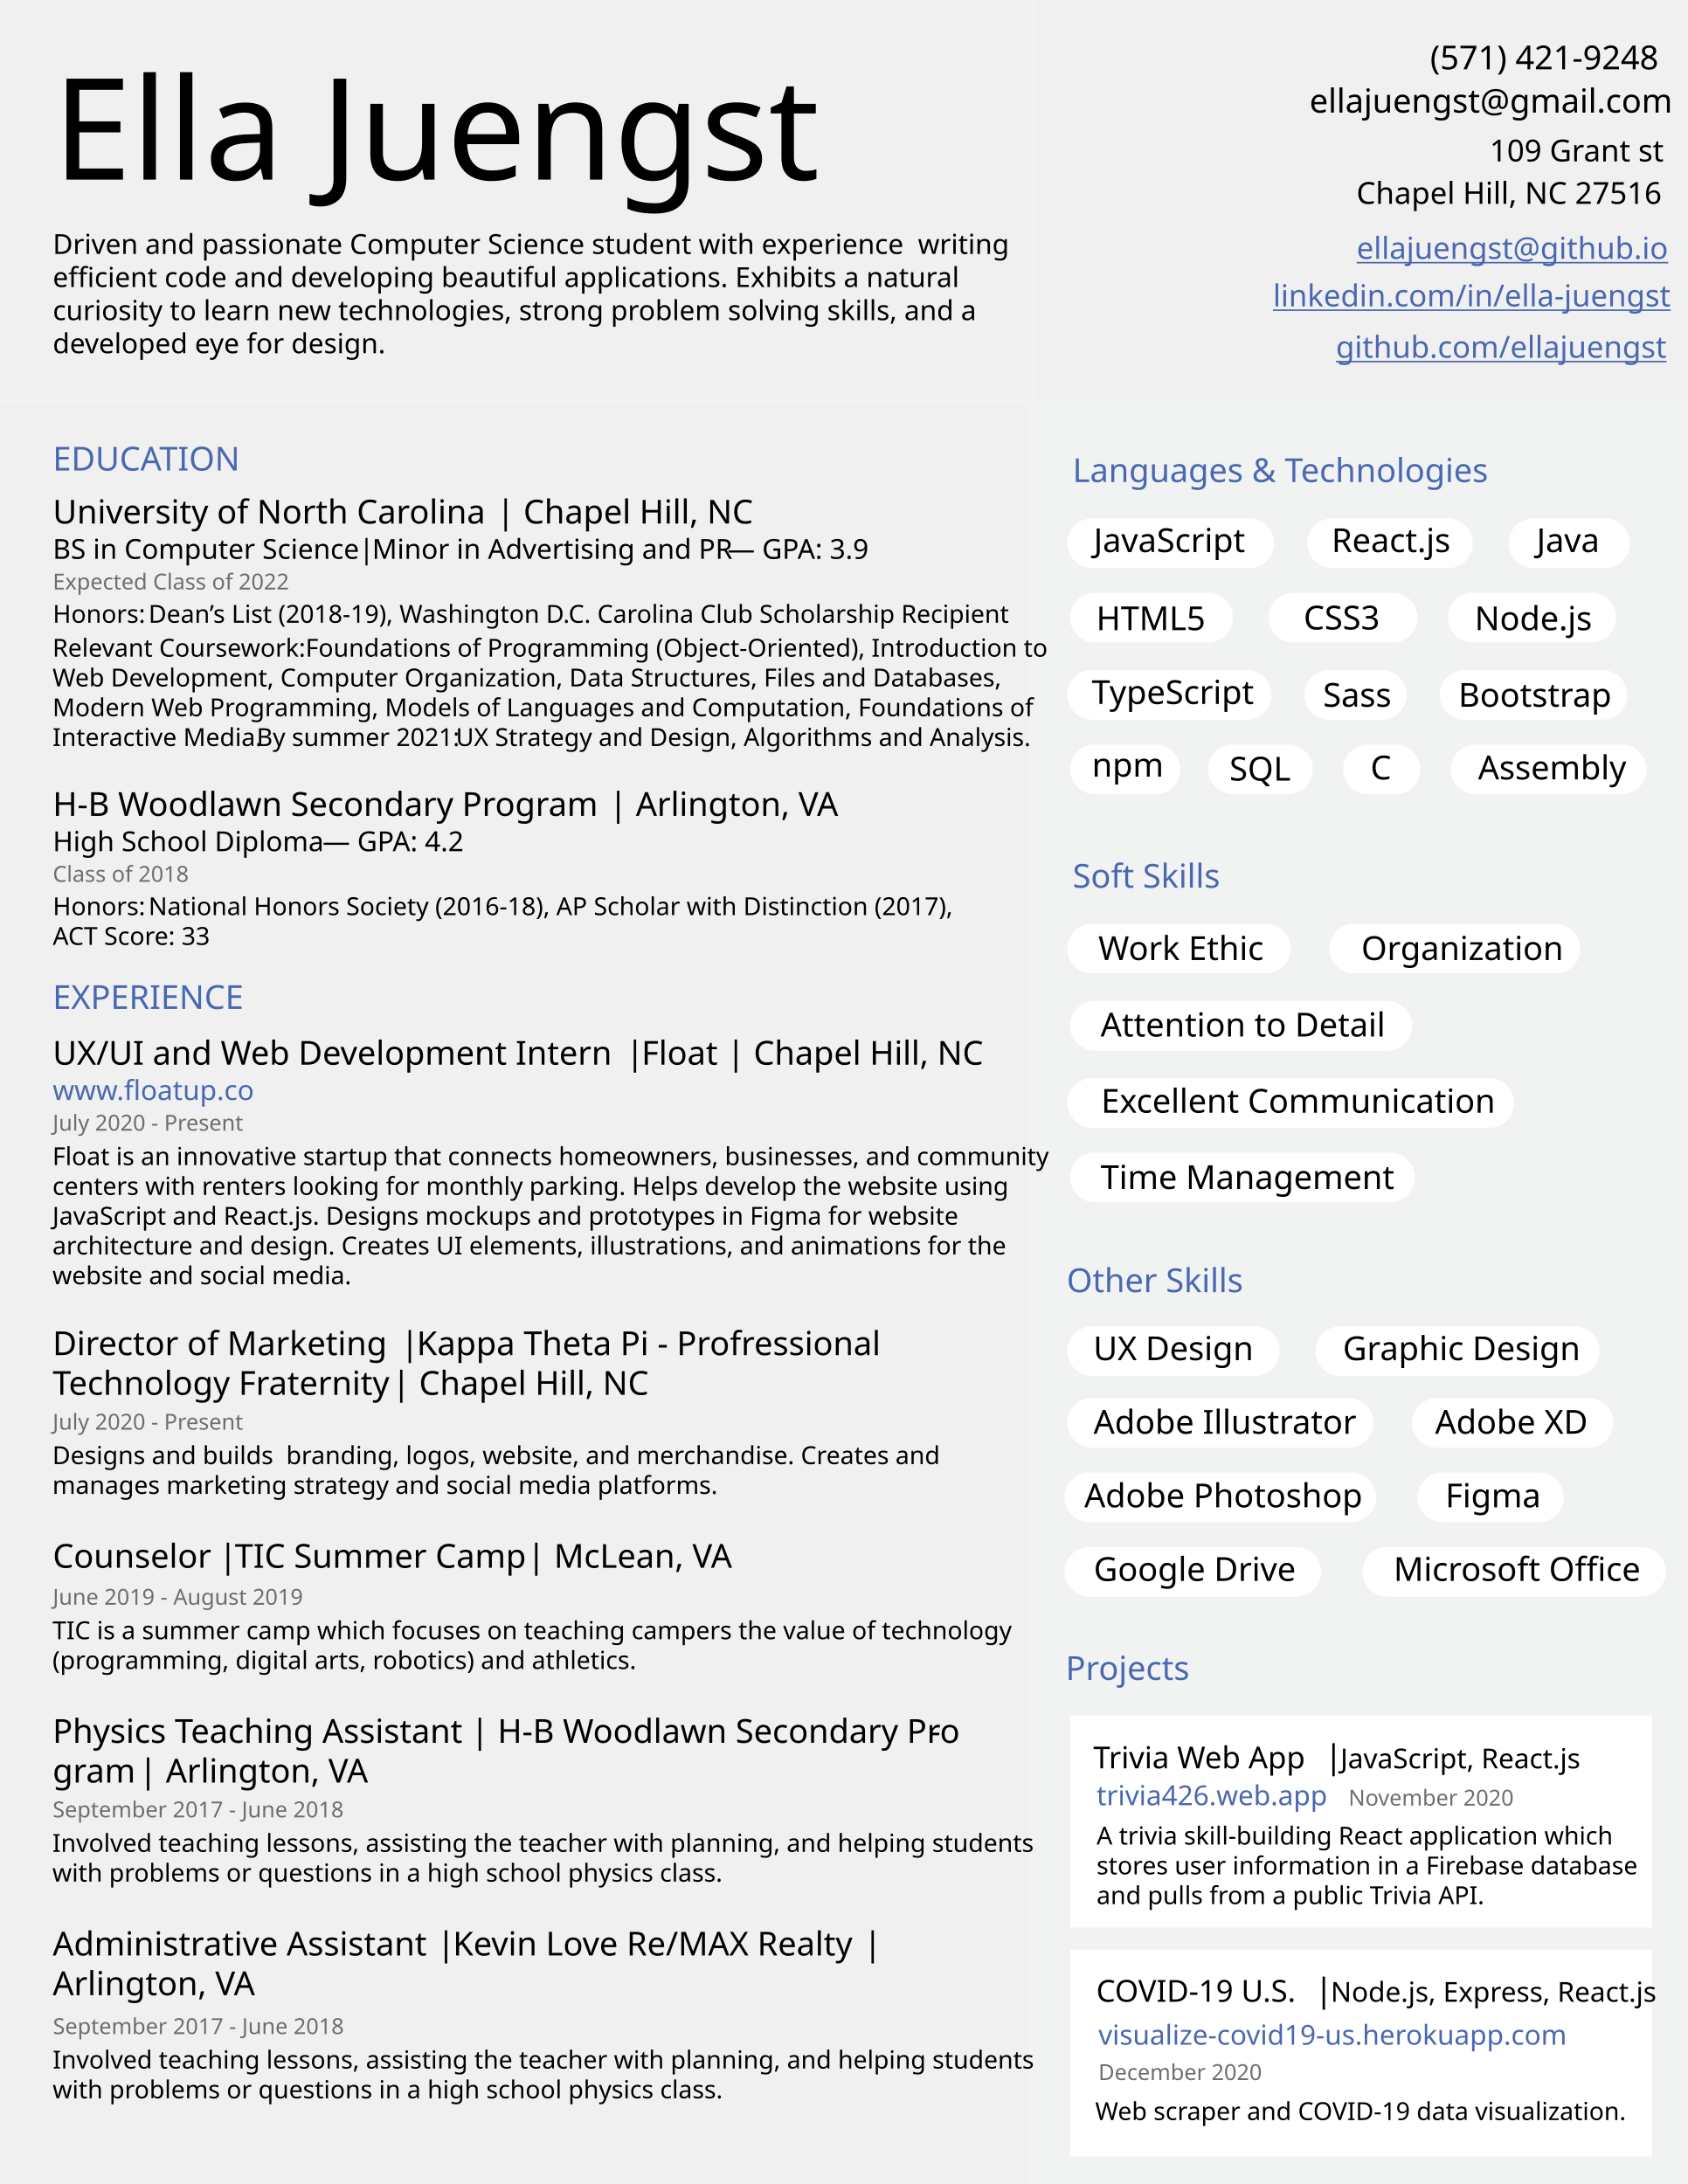
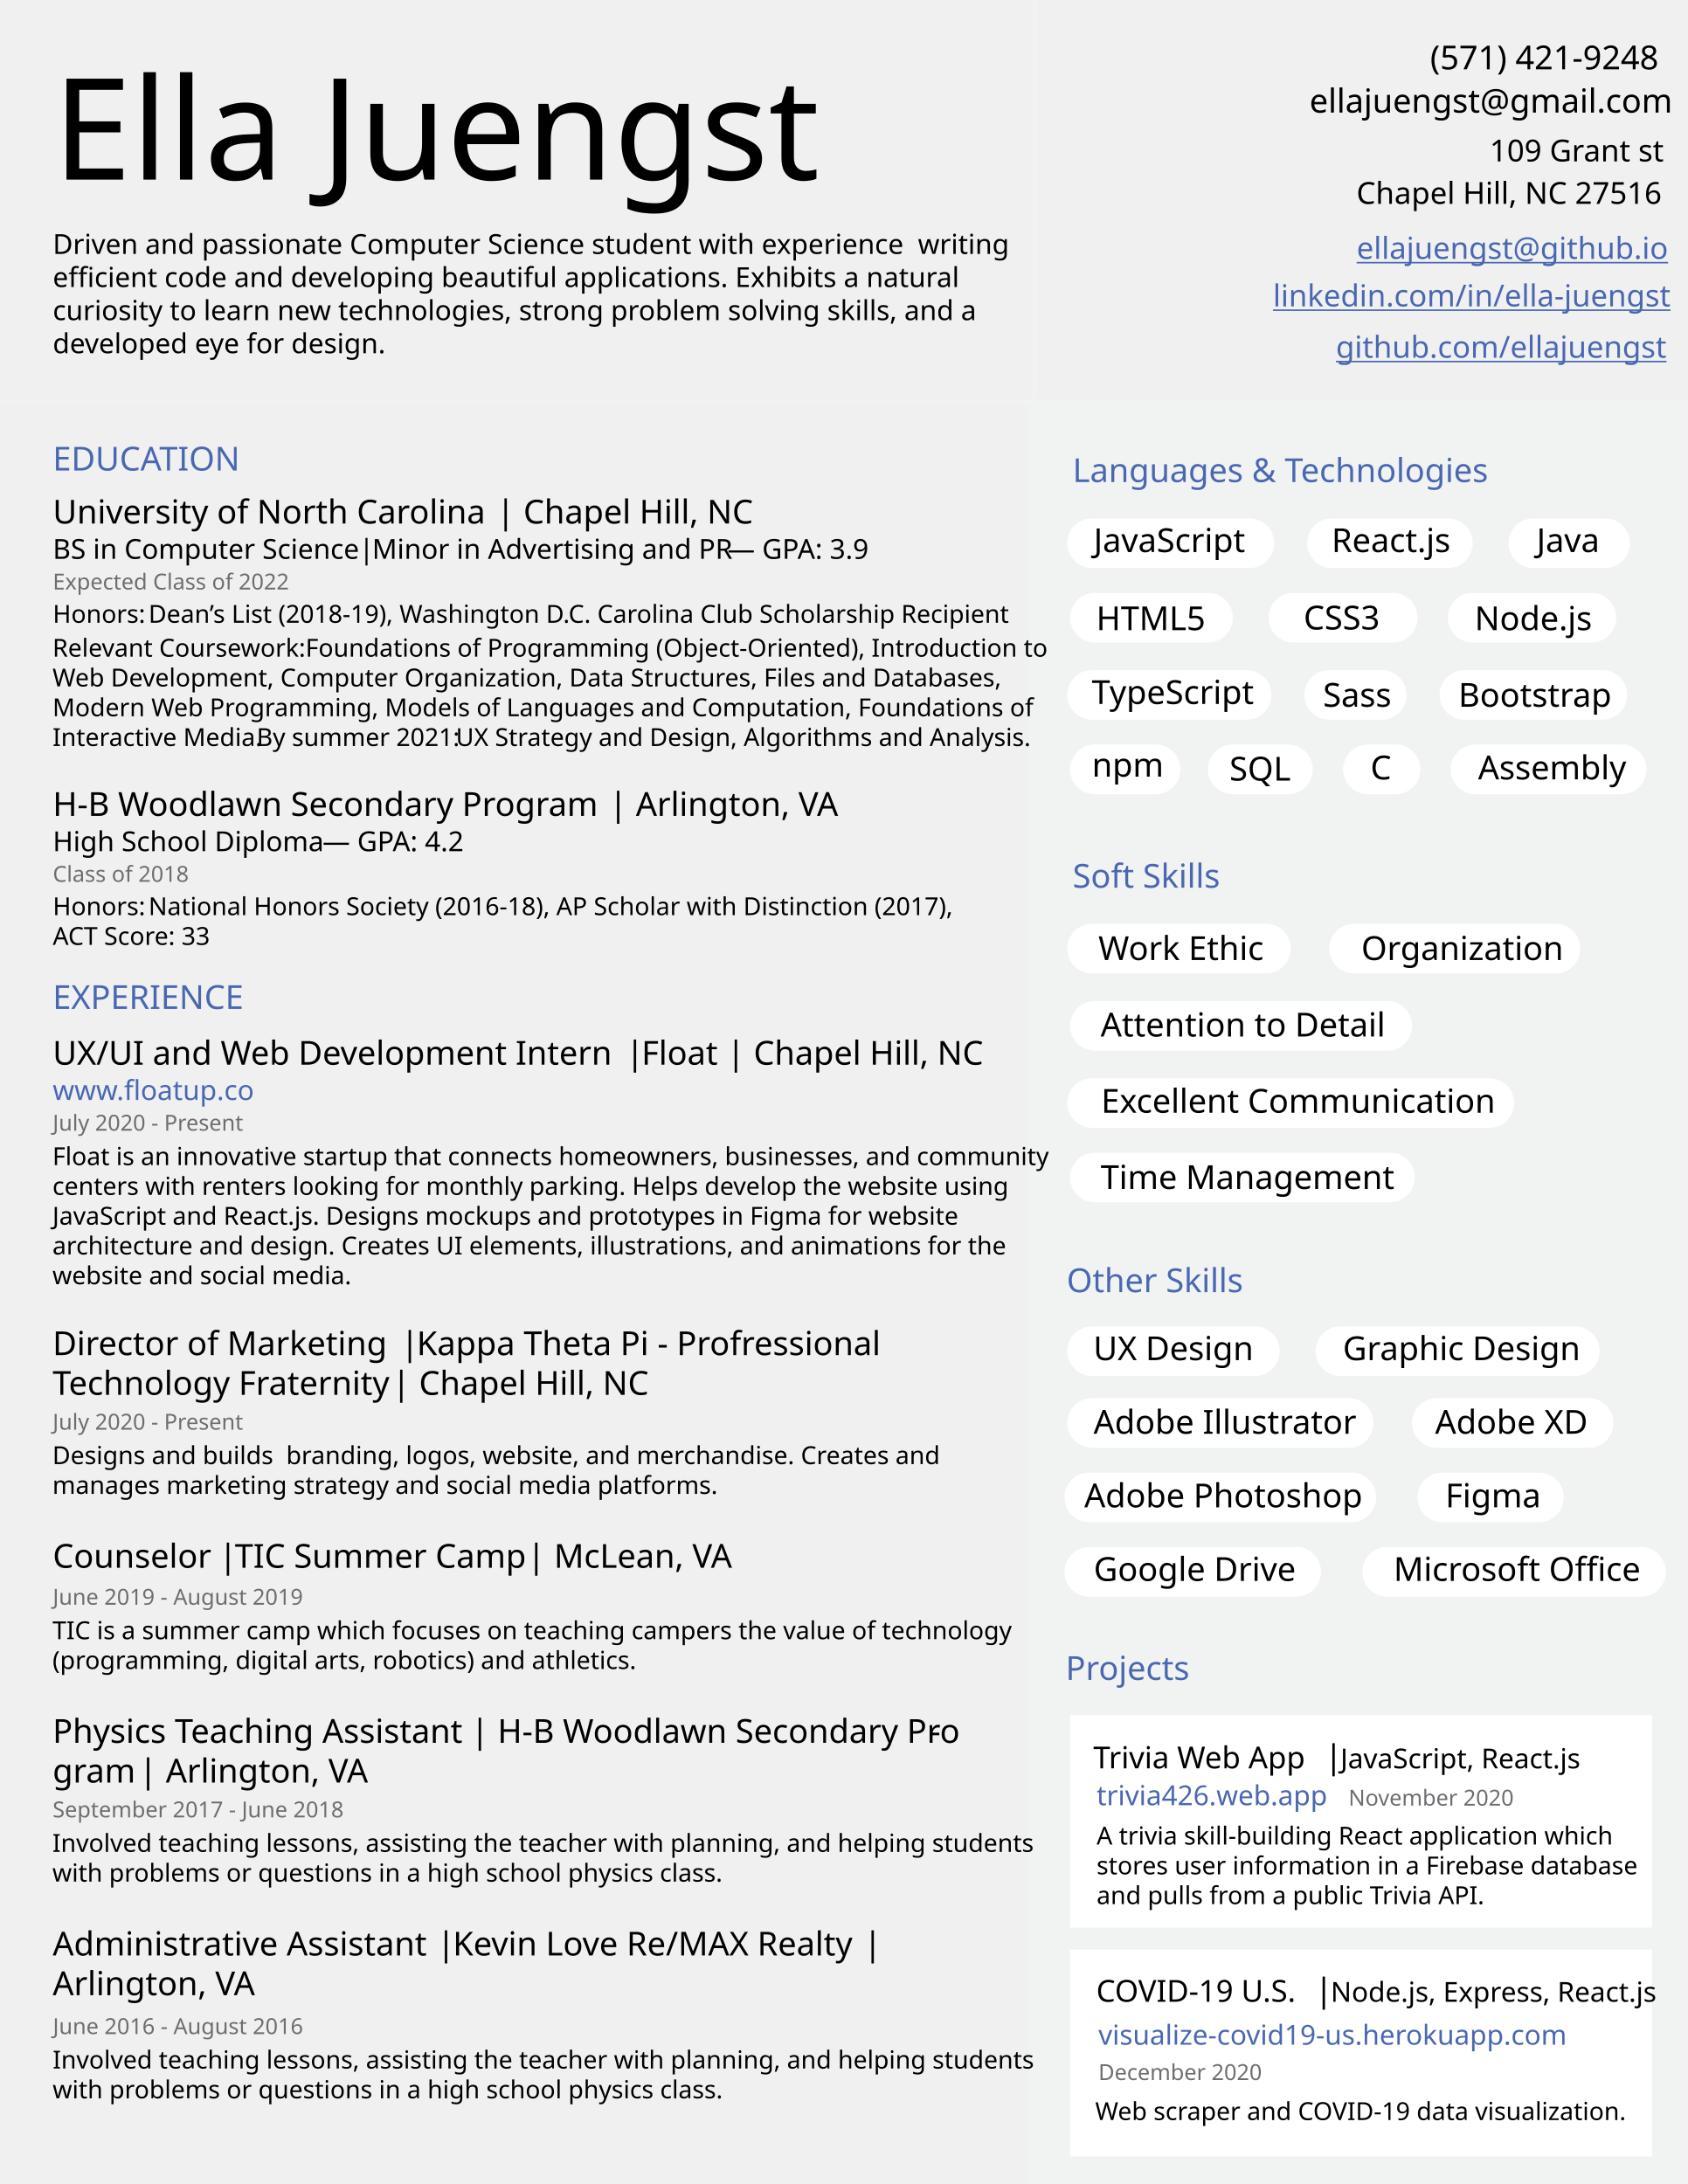
<svg xmlns="http://www.w3.org/2000/svg" version="1.1" id="Layer_1" x="0px" y="0px" viewBox="0 0 612 792" style="enable-background:new 0 0 612 792;" xml:space="preserve">
  <style type="text/css">
	.st0{fill:#F1F2F2;}
	.st1{fill:#FFFFFF;}
	.st2{font-family:'Avenir-Light';}
	.st3{font-size:51.282px;}
	.st4{font-size:11px;}
	.st5{font-family:'Avenir-Medium';}
	.st6{font-size:12px;}
	.st7{fill:#4A68B1;}
	.st8{fill:none;}
	.st9{font-family:'Avenir-Black';}
	.st10{font-size:10px;}
	.st11{fill:none;stroke:#F1F2F2;stroke-width:2;stroke-miterlimit:10;}
	.st12{font-family:'Avenir-Heavy';}
	.st13{font-family:'Avenir-Roman';}
	.st14{font-size:9px;}
	.st15{fill:#6D6E71;}
	.st16{font-size:8px;}
</style>
  <rect x="373" y="145" class="st0" width="239" height="647" />
  <rect x="388" y="622" class="st1" width="211" height="77" />
  <text transform="matrix(1 0 0 1 19.1447 65.1388)" class="st2 st3">Ella Juengst</text>
  <text transform="matrix(1 0 0 1 540.1471 58.5362)" class="st2 st4">109 Grant st</text>
  <text transform="matrix(1 0 0 1 491.8357 73.9294)" class="st2 st4">Chapel Hill, NC 27516</text>
  <text transform="matrix(1 0 0 1 518.5645 25.1428)" class="st5 st6">(571) 421-9248</text>
  <text transform="matrix(1 0 0 1 474.8137 40.8322)" class="st5 st6">ellajuengst@gmail.com</text>
  <g>
    <text transform="matrix(1 0 0 1 491.9013 93.8793)" class="st7 st5 st4" style="text-decoration: underline;">ellajuengst@github.io</text>
  </g>
  <g>
    <text transform="matrix(1 0 0 1 461.5632 111.1177)" class="st7 st5 st4" style="text-decoration: underline;">linkedin.com/in/ella-juengst</text>
  </g>
  <g>
    <text transform="matrix(1 0 0 1 484.3885 129.7342)" class="st7 st5 st4" style="text-decoration: underline;">github.com/ellajuengst</text>
  </g>
  <rect x="19.1" y="160.4" class="st8" width="88.7" height="15.7" />
  <text transform="matrix(1 0 0 1 19.1346 170.6326)" class="st7 st9 st6">EDUCATION</text>
  <g>
    <text transform="matrix(1 0 0 1 388.9293 174.811)" class="st7 st9 st6">Languages &amp; Technologies</text>
  </g>
  <rect x="19.1" y="84.5" class="st8" width="339.6" height="74.3" />
  <text transform="matrix(1 0 0 1 19.1342 92.0885)" class="st2 st10">Driven and passionate Computer Science student with experience  writing </text>
  <text transform="matrix(1 0 0 1 19.1342 104.0885)" class="st2 st10">efficient code and developing beautiful applications. Exhibits a natural </text>
  <text transform="matrix(1 0 0 1 19.1342 116.0885)" class="st2 st10">curiosity to learn new technologies, strong problem solving skills, and a </text>
  <text transform="matrix(1 0 0 1 19.1342 128.0885)" class="st2 st10">developed eye for design. </text>
  <line class="st11" x1="418" y1="146" x2="0" y2="146" />
  <line class="st11" x1="375" y1="145" x2="375" y2="0" />
  <g>
    <rect x="19.1" y="179.6" class="st8" width="280" height="15.5" />
    <text transform="matrix(1 0 0 1 19.1345 189.8484)" class="st12 st6">University of North Carolina </text>
    <text transform="matrix(1 0 0 1 180.0345 189.8484)" class="st2 st6">| Chapel Hill, NC</text>
    <rect x="19.1" y="194.1" class="st8" width="280" height="12.6" />
    <text transform="matrix(1 0 0 1 19.1344 202.657)" class="st13 st10">BS in Computer Science </text>
    <text transform="matrix(1 0 0 1 130.1344 202.657)" class="st2 st10">|</text>
    <text transform="matrix(1 0 0 1 132.3344 202.657)" class="st13 st10"> Minor in Advertising and PR</text>
    <text transform="matrix(1 0 0 1 263.7408 202.6567)" class="st2 st10">— </text>
    <text transform="matrix(1 0 0 1 276.3408 202.6567)" class="st5 st10">GPA: 3.9</text>
    <rect x="19.1" y="218.2" class="st8" width="349.1" height="11.4" />
    <text transform="matrix(1 0 0 1 19.1346 225.8411)" class="st5 st14">Honors: </text>
    <text transform="matrix(1 0 0 1 53.8346 225.8411)" class="st2 st14">Dean’s List (2018-19), Washington D.C. Carolina Club Scholarship Recipient</text>
    <rect x="19.1" y="206.9" class="st8" width="107.4" height="8.8" />
    <text transform="matrix(1 0 0 1 19.1348 213.7672)" class="st15 st2 st16">Expected Class of 2022</text>
    <rect x="19" y="231.3" class="st8" width="360.3" height="46.8" />
    <text transform="matrix(1 0 0 1 19.0341 238.1293)" class="st5 st14">Relevant Coursework:</text>
    <text transform="matrix(1 0 0 1 108.4341 238.1293)" class="st2 st14"> Foundations of Programming (Object-Oriented), Introduction to </text>
    <text transform="matrix(1 0 0 1 19.0341 248.9293)" class="st2 st14">Web Development, Computer Organization, Data Structures, Files and Databases, </text>
    <text transform="matrix(1 0 0 1 19.0341 259.7293)" class="st2 st14">Modern Web Programming, Models of Languages and Computation, Foundations of </text>
    <text transform="matrix(1 0 0 1 19.0341 270.5293)" class="st2 st14">Interactive Media. </text>
    <text transform="matrix(1 0 0 1 93.0341 270.5293)" class="st13 st14">By summer 2021:</text>
    <text transform="matrix(1 0 0 1 162.9341 270.5293)" class="st2 st14"> UX Strategy and Design, Algorithms and Analysis. </text>
  </g>
  <g>
    <rect x="19.1" y="285.6" class="st8" width="298.9" height="15.5" />
    <text transform="matrix(1 0 0 1 19.1345 295.8611)" class="st12 st6">H-B Woodlawn Secondary Program </text>
    <text transform="matrix(1 0 0 1 220.8345 295.8611)" class="st2 st6">| Arlington, VA</text>
    <rect x="19.1" y="300.1" class="st8" width="169.8" height="12.6" />
    <text transform="matrix(1 0 0 1 19.1344 308.6697)" class="st13 st10">High School Diploma </text>
    <text transform="matrix(1 0 0 1 116.9344 308.6697)" class="st2 st10">— </text>
    <text transform="matrix(1 0 0 1 129.5344 308.6697)" class="st5 st10">GPA: 4.2</text>
    <rect x="19.1" y="324.2" class="st8" width="318.7" height="24.6" />
    <text transform="matrix(1 0 0 1 19.1346 331.8538)" class="st5 st14">Honors: </text>
    <text transform="matrix(1 0 0 1 53.8346 331.8538)" class="st2 st14">National Honors Society (2016-18), AP Scholar with Distinction (2017), </text>
    <text transform="matrix(1 0 0 1 19.1346 342.6538)" class="st2 st14">ACT Score: 33</text>
    <rect x="19.1" y="312.9" class="st8" width="64.6" height="8.8" />
    <text transform="matrix(1 0 0 1 19.1348 319.7799)" class="st15 st2 st16">Class of 2018</text>
  </g>
  <rect x="19.1" y="355.6" class="st8" width="88.7" height="15.7" />
  <text transform="matrix(1 0 0 1 19.1095 365.8788)" class="st7 st9 st6">EXPERIENCE</text>
  <g>
    <rect x="19.1" y="375.8" class="st8" width="340.7" height="15.5" />
    <text transform="matrix(1 0 0 1 19.1093 386.0947)" class="st12 st6">UX/UI and Web Development Intern </text>
    <text transform="matrix(1 0 0 1 226.9093 386.0947)" class="st2 st6">| </text>
    <text transform="matrix(1 0 0 1 232.6093 386.0947)" class="st5 st6">Float </text>
    <text transform="matrix(1 0 0 1 263.5093 386.0947)" class="st2 st6">| Chapel Hill, NC </text>
    <rect x="19.1" y="390.4" class="st8" width="97.7" height="12.5" />
    <text transform="matrix(1 0 0 1 19.1093 398.9033)" class="st7 st13 st10">www.floatup.co</text>
    <rect x="19.1" y="403.2" class="st8" width="77.1" height="8.8" />
    <text transform="matrix(1 0 0 1 19.1097 410.0135)" class="st15 st2 st16">July 2020 - Present</text>
    <rect x="19" y="415.7" class="st8" width="346.2" height="52.9" />
    <text transform="matrix(1 0 0 1 19.0094 422.5121)" class="st2 st14">Float is an innovative startup that connects homeowners, businesses, and community </text>
    <text transform="matrix(1 0 0 1 19.0094 433.3121)" class="st2 st14">centers with renters looking for monthly parking. Helps develop the website using </text>
    <text transform="matrix(1 0 0 1 19.0094 444.1121)" class="st2 st14">JavaScript and React.js. Designs mockups and prototypes in Figma for website </text>
    <text transform="matrix(1 0 0 1 19.0094 454.9121)" class="st2 st14">architecture and design. Creates UI elements, illustrations, and animations for the </text>
    <text transform="matrix(1 0 0 1 19.0094 465.7121)" class="st2 st14">website and social media. </text>
  </g>
  <g>
    <rect x="19.1" y="481.2" class="st8" width="314.1" height="28.5" />
    <text transform="matrix(1 0 0 1 19.0843 491.4161)" class="st12 st6">Director of Marketing </text>
    <text transform="matrix(1 0 0 1 145.2843 491.4161)" class="st2 st6">| </text>
    <text transform="matrix(1 0 0 1 151.0843 491.4161)" class="st5 st6">Kappa Theta Pi - Profressional </text>
    <text transform="matrix(1 0 0 1 19.0843 505.8161)" class="st5 st6">Technology Fraternity</text>
    <text transform="matrix(1 0 0 1 138.6843 505.8161)" class="st12 st6"> </text>
    <text transform="matrix(1 0 0 1 142.1843 505.8161)" class="st2 st6">| Chapel Hill, NC </text>
    <rect x="19.1" y="511.6" class="st8" width="77.2" height="8.8" />
    <text transform="matrix(1 0 0 1 19.0851 518.4446)" class="st15 st2 st16">July 2020 - Present</text>
    <rect x="19" y="524.1" class="st8" width="340.8" height="21.6" />
    <text transform="matrix(1 0 0 1 18.9844 530.9426)" class="st2 st14">Designs and builds  branding, logos, website, and merchandise. Creates and </text>
    <text transform="matrix(1 0 0 1 18.9844 541.7426)" class="st2 st14">manages marketing strategy and social media platforms. </text>
  </g>
  <g>
    <rect x="19.1" y="621.8" class="st8" width="340.7" height="28.5" />
    <text transform="matrix(1 0 0 1 19.0843 632.0177)" class="st12 st6">Physics Teaching Assistant </text>
    <text transform="matrix(1 0 0 1 170.6843 632.0177)" class="st2 st6">| H-B Woodlawn Secondary Pro</text>
    <text transform="matrix(1 0 0 1 337.1843 632.0177)" class="st2 st6">-</text>
    <text transform="matrix(1 0 0 1 19.0843 646.4177)" class="st2 st6">gram</text>
    <text transform="matrix(1 0 0 1 46.8843 646.4177)" class="st12 st6"> </text>
    <text transform="matrix(1 0 0 1 50.3843 646.4177)" class="st2 st6">| Arlington, VA </text>
    <rect x="19.1" y="652.2" class="st8" width="112.6" height="8.8" />
    <text transform="matrix(1 0 0 1 19.0851 659.0457)" class="st15 st2 st16">September 2017 - June 2018</text>
    <rect x="19" y="664.7" class="st8" width="340.8" height="21.6" />
    <text transform="matrix(1 0 0 1 18.9844 671.5443)" class="st2 st14">Involved teaching lessons, assisting the teacher with planning, and helping students </text>
    <text transform="matrix(1 0 0 1 18.9844 682.3443)" class="st2 st14">with problems or questions in a high school physics class.</text>
  </g>
  <rect x="19.1" y="698.9" class="st8" width="314.1" height="25.7" />
  <text transform="matrix(1 0 0 1 19.1095 709.1307)" class="st12 st6">Administrative Assistant </text>
  <text transform="matrix(1 0 0 1 158.4095 709.1307)" class="st2 st6">| </text>
  <text transform="matrix(1 0 0 1 164.2095 709.1307)" class="st5 st6">Kevin Love Re/MAX Realty</text>
  <text transform="matrix(1 0 0 1 309.6095 709.1307)" class="st12 st6"> </text>
  <text transform="matrix(1 0 0 1 313.1095 709.1307)" class="st2 st6">| </text>
  <text transform="matrix(1 0 0 1 19.1095 723.5307)" class="st2 st6">Arlington, VA </text>
  <rect x="19.2" y="730.8" class="st8" width="105.9" height="8.8" />
-   <text transform="matrix(1 0 0 1 19.185 737.6291)" class="st15 st2 st16">September 2017 - June 2018</text>
+   <text transform="matrix(1 0 0 1 19.185 737.6291)" class="st15 st2 st16">June 2016 - August 2016</text>
  <rect x="19.1" y="743.3" class="st8" width="340.8" height="21.6" />
  <text transform="matrix(1 0 0 1 19.0847 750.1277)" class="st2 st14">Involved teaching lessons, assisting the teacher with planning, and helping students </text>
  <text transform="matrix(1 0 0 1 19.0847 760.9277)" class="st2 st14">with problems or questions in a high school physics class.</text>
  <rect x="397.6" y="662.1" class="st8" width="189.7" height="31.5" />
  <text transform="matrix(1 0 0 1 397.6203 668.9009)" class="st2 st14">A trivia skill-building React application which </text>
  <text transform="matrix(1 0 0 1 397.6203 679.7009)" class="st2 st14">stores user information in a Firebase database </text>
  <text transform="matrix(1 0 0 1 397.6203 690.5009)" class="st2 st14">and pulls from a public Trivia API.</text>
  <g>
    <rect x="19.1" y="558.3" class="st8" width="340.7" height="14.2" />
    <text transform="matrix(1 0 0 1 19.1346 568.5291)" class="st12 st6">Counselor </text>
    <text transform="matrix(1 0 0 1 79.3346 568.5291)" class="st2 st6">| </text>
    <text transform="matrix(1 0 0 1 85.1346 568.5291)" class="st5 st6">TIC Summer Camp</text>
    <text transform="matrix(1 0 0 1 187.6346 568.5291)" class="st12 st6"> </text>
    <text transform="matrix(1 0 0 1 191.1346 568.5291)" class="st2 st6">| McLean, VA</text>
    <rect x="19.1" y="575.1" class="st8" width="93.5" height="8.8" />
    <text transform="matrix(1 0 0 1 19.1349 581.9327)" class="st15 st2 st16">June 2019 - August 2019</text>
    <rect x="19" y="587.6" class="st8" width="340.8" height="21.6" />
    <text transform="matrix(1 0 0 1 19.0347 594.4313)" class="st2 st14">TIC is a summer camp which focuses on teaching campers the value of technology </text>
    <text transform="matrix(1 0 0 1 19.0347 605.2313)" class="st2 st14">(programming, digital arts, robotics) and athletics.</text>
  </g>
  <path class="st1" d="M453,206h-57c-5,0-9-4-9-9l0,0c0-5,4-9,9-9h57c5,0,9,4,9,9l0,0C462,202,458,206,453,206z" />
  <text transform="matrix(1 0 0 1 396.5579 200.1977)" class="st5 st6">JavaScript</text>
  <path class="st1" d="M438,233h-41c-5,0-9-4-9-9l0,0c0-5,4-9,9-9h41c5,0,9,4,9,9l0,0C447,229,443,233,438,233z" />
  <text transform="matrix(1 0 0 1 397.4891 228.5148)" class="st5 st6">HTML5</text>
  <path class="st1" d="M505,233h-36c-5,0-9-4-9-9l0,0c0-5,4-9,9-9h36c5,0,9,4,9,9l0,0C514,229,510,233,505,233z" />
  <text transform="matrix(1 0 0 1 472.6714 228.2652)" class="st5 st6">CSS3</text>
  <path class="st1" d="M577,233h-43c-5,0-9-4-9-9l0,0c0-5,4-9,9-9h43c5,0,9,4,9,9l0,0C586,229,582,233,577,233z" />
  <text transform="matrix(1 0 0 1 534.6943 228.5148)" class="st5 st6">Node.js</text>
  <path class="st1" d="M452,261h-56c-5,0-9-4-9-9l0,0c0-5,4-9,9-9h56c5,0,9,4,9,9l0,0C461,257,457,261,452,261z" />
  <text transform="matrix(1 0 0 1 395.8563 255.2879)" class="st5 st6">TypeScript</text>
  <path class="st1" d="M419,288h-22c-5,0-9-4-9-9l0,0c0-5,4-9,9-9h22c5,0,9,4,9,9l0,0C428,284,424,288,419,288z" />
  <text transform="matrix(1 0 0 1 395.9308 281.6298)" class="st5 st6">npm</text>
  <path class="st1" d="M467,288h-20c-5,0-9-4-9-9l0,0c0-5,4-9,9-9h20c5,0,9,4,9,9l0,0C476,284,472,288,467,288z" />
  <text transform="matrix(1 0 0 1 445.7877 283.0611)" class="st5 st6">SQL</text>
  <path class="st1" d="M506,288h-10c-5,0-9-4-9-9l0,0c0-5,4-9,9-9h10c5,0,9,4,9,9l0,0C515,284,511,288,506,288z" />
  <text transform="matrix(1 0 0 1 496.9208 282.6299)" class="st5 st6">C</text>
  <path class="st1" d="M588,288h-53c-5,0-9-4-9-9l0,0c0-5,4-9,9-9h53c5,0,9,4,9,9l0,0C597,284,593,288,588,288z" />
  <text transform="matrix(1 0 0 1 535.9346 282.6299)" class="st5 st6">Assembly</text>
  <path class="st1" d="M501,261h-19c-5,0-9-4-9-9l0,0c0-5,4-9,9-9h19c5,0,9,4,9,9l0,0C510,257,506,261,501,261z" />
  <text transform="matrix(1 0 0 1 479.7143 256.288)" class="st5 st6">Sass</text>
  <path class="st1" d="M581,261h-50c-5,0-9-4-9-9l0,0c0-5,4-9,9-9h50c5,0,9,4,9,9l0,0C590,257,586,261,581,261z" />
  <text transform="matrix(1 0 0 1 528.7959 256.288)" class="st5 st6">Bootstrap</text>
  <path class="st1" d="M525,206h-42c-5,0-9-4-9-9l0,0c0-5,4-9,9-9h42c5,0,9,4,9,9l0,0C534,202,530,206,525,206z" />
  <text transform="matrix(1 0 0 1 482.8267 200.1979)" class="st5 st6">React.js</text>
  <path class="st1" d="M582,206h-26c-5,0-9-4-9-9l0,0c0-5,4-9,9-9h26c5,0,9,4,9,9l0,0C591,202,587,206,582,206z" />
  <text transform="matrix(1 0 0 1 557.1573 200.1979)" class="st5 st6">Java</text>
  <g>
    <text transform="matrix(1 0 0 1 388.929 321.9162)" class="st7 st9 st6">Soft Skills</text>
  </g>
  <path class="st1" d="M459,353h-63c-5,0-9-4-9-9l0,0c0-5,4-9,9-9h63c5,0,9,4,9,9l0,0C468,349,464,353,459,353z" />
  <text transform="matrix(1 0 0 1 398.2664 348.1339)" class="st5 st6">Work Ethic</text>
  <path class="st1" d="M503,381H397c-5,0-9-4-9-9l0,0c0-5,4-9,9-9h106c5,0,9,4,9,9l0,0C512,377,508,381,503,381z" />
  <text transform="matrix(1 0 0 1 399.0783 375.8671)" class="st5 st6">Attention to Detail</text>
  <path class="st1" d="M540,409H396c-5,0-9-4-9-9l0,0c0-5,4-9,9-9h144c5,0,9,4,9,9l0,0C549,405,545,409,540,409z" />
  <text transform="matrix(1 0 0 1 399.2684 403.5113)" class="st5 st6">Excellent Communication</text>
  <path class="st1" d="M504,436H397c-5,0-9-4-9-9l0,0c0-5,4-9,9-9h107c5,0,9,4,9,9l0,0C513,432,509,436,504,436z" />
  <text transform="matrix(1 0 0 1 399.0852 431.1554)" class="st5 st6">Time Management</text>
  <path class="st1" d="M564,353h-73c-5,0-9-4-9-9l0,0c0-5,4-9,9-9h73c5,0,9,4,9,9l0,0C573,349,569,353,564,353z" />
  <text transform="matrix(1 0 0 1 493.5848 348.1339)" class="st5 st6">Organization</text>
  <g>
    <text transform="matrix(1 0 0 1 386.7555 468.5832)" class="st7 st9 st6">Other Skills</text>
  </g>
  <path class="st1" d="M455,499h-59c-5,0-9-4-9-9l0,0c0-5,4-9,9-9h59c5,0,9,4,9,9l0,0C464,495,460,499,455,499z" />
  <text transform="matrix(1 0 0 1 396.4278 493.2372)" class="st5 st6">UX Design</text>
  <path class="st1" d="M489,525h-93c-5,0-9-4-9-9l0,0c0-5,4-9,9-9h93c5,0,9,4,9,9l0,0C498,521,494,525,489,525z" />
  <text transform="matrix(1 0 0 1 396.5163 519.9226)" class="st5 st6">Adobe Illustrator</text>
  <path class="st1" d="M576,525h-55c-5,0-9-4-9-9l0,0c0-5,4-9,9-9h55c5,0,9,4,9,9l0,0C585,521,581,525,576,525z" />
  <text transform="matrix(1 0 0 1 520.3542 519.9227)" class="st5 st6">Adobe XD</text>
  <path class="st1" d="M490,552h-95c-5,0-9-4-9-9l0,0c0-5,4-9,9-9h95c5,0,9,4,9,9l0,0C499,548,495,552,490,552z" />
  <text transform="matrix(1 0 0 1 393.1496 546.6081)" class="st5 st6">Adobe Photoshop</text>
  <path class="st1" d="M558,552h-35c-5,0-9-4-9-9l0,0c0-5,4-9,9-9h35c5,0,9,4,9,9l0,0C567,548,563,552,558,552z" />
  <text transform="matrix(1 0 0 1 524.0668 546.6082)" class="st5 st6">Figma</text>
  <path class="st1" d="M470,579h-75c-5,0-9-4-9-9l0,0c0-5,4-9,9-9h75c5,0,9,4,9,9l0,0C479,575,475,579,470,579z" />
  <text transform="matrix(1 0 0 1 396.5653 573.2936)" class="st5 st6">Google Drive</text>
  <path class="st1" d="M595,579h-92c-5,0-9-4-9-9l0,0c0-5,4-9,9-9h92c5,0,9,4,9,9l0,0C604,575,600,579,595,579z" />
  <text transform="matrix(1 0 0 1 505.3136 573.2941)" class="st5 st6">Microsoft Office</text>
  <path class="st1" d="M571,499h-85c-5,0-9-4-9-9l0,0c0-5,4-9,9-9h85c5,0,9,4,9,9l0,0C580,495,576,499,571,499z" />
  <text transform="matrix(1 0 0 1 486.9045 493.2372)" class="st5 st6">Graphic Design</text>
  <g>
    <text transform="matrix(1 0 0 1 386.3795 609.1843)" class="st7 st9 st6">Projects</text>
  </g>
  <text transform="matrix(1 0 0 1 396.4282 641.2697)" class="st12 st4">Trivia Web App</text>
  <text transform="matrix(1 0 0 1 476.7282 641.2697)" class="st12 st6"> </text>
  <text transform="matrix(1 0 0 1 480.2282 641.2697)" class="st2 st6">| </text>
  <text transform="matrix(1 0 0 1 486.0282 641.2697)" class="st2 st10">JavaScript, React.js</text>
  <rect x="488.9" y="647.9" class="st8" width="93.5" height="8.8" />
  <text transform="matrix(1 0 0 1 488.9477 654.782)" class="st15 st2 st16">November 2020</text>
  <rect x="388" y="707" class="st1" width="211" height="75" />
  <text transform="matrix(1 0 0 1 397.4887 725.9093)" class="st12 st4">COVID-19 U.S. </text>
  <text transform="matrix(1 0 0 1 476.6887 725.9093)" class="st2 st6">| </text>
  <text transform="matrix(1 0 0 1 482.4887 725.9093)" class="st2 st10">Node.js, Express, React.js</text>
  <rect x="397.6" y="646.1" class="st8" width="97.7" height="12.5" />
  <text transform="matrix(1 0 0 1 397.6204 654.6455)" class="st7 st13 st10">trivia426.web.app</text>
  <rect x="397.1" y="762" class="st8" width="189.7" height="21.2" />
  <text transform="matrix(1 0 0 1 397.1093 768.8047)" class="st2 st14">Web scraper and COVID-19 data visualization.</text>
  <rect x="398.3" y="747.5" class="st8" width="57.9" height="8.8" />
  <text transform="matrix(1 0 0 1 398.266 754.3015)" class="st15 st2 st16">December 2020</text>
  <rect x="398.3" y="732.9" class="st8" width="164.9" height="12.5" />
  <text transform="matrix(1 0 0 1 398.2668 741.4894)" class="st7 st13 st10">visualize-covid19-us.herokuapp.com</text>
</svg>
